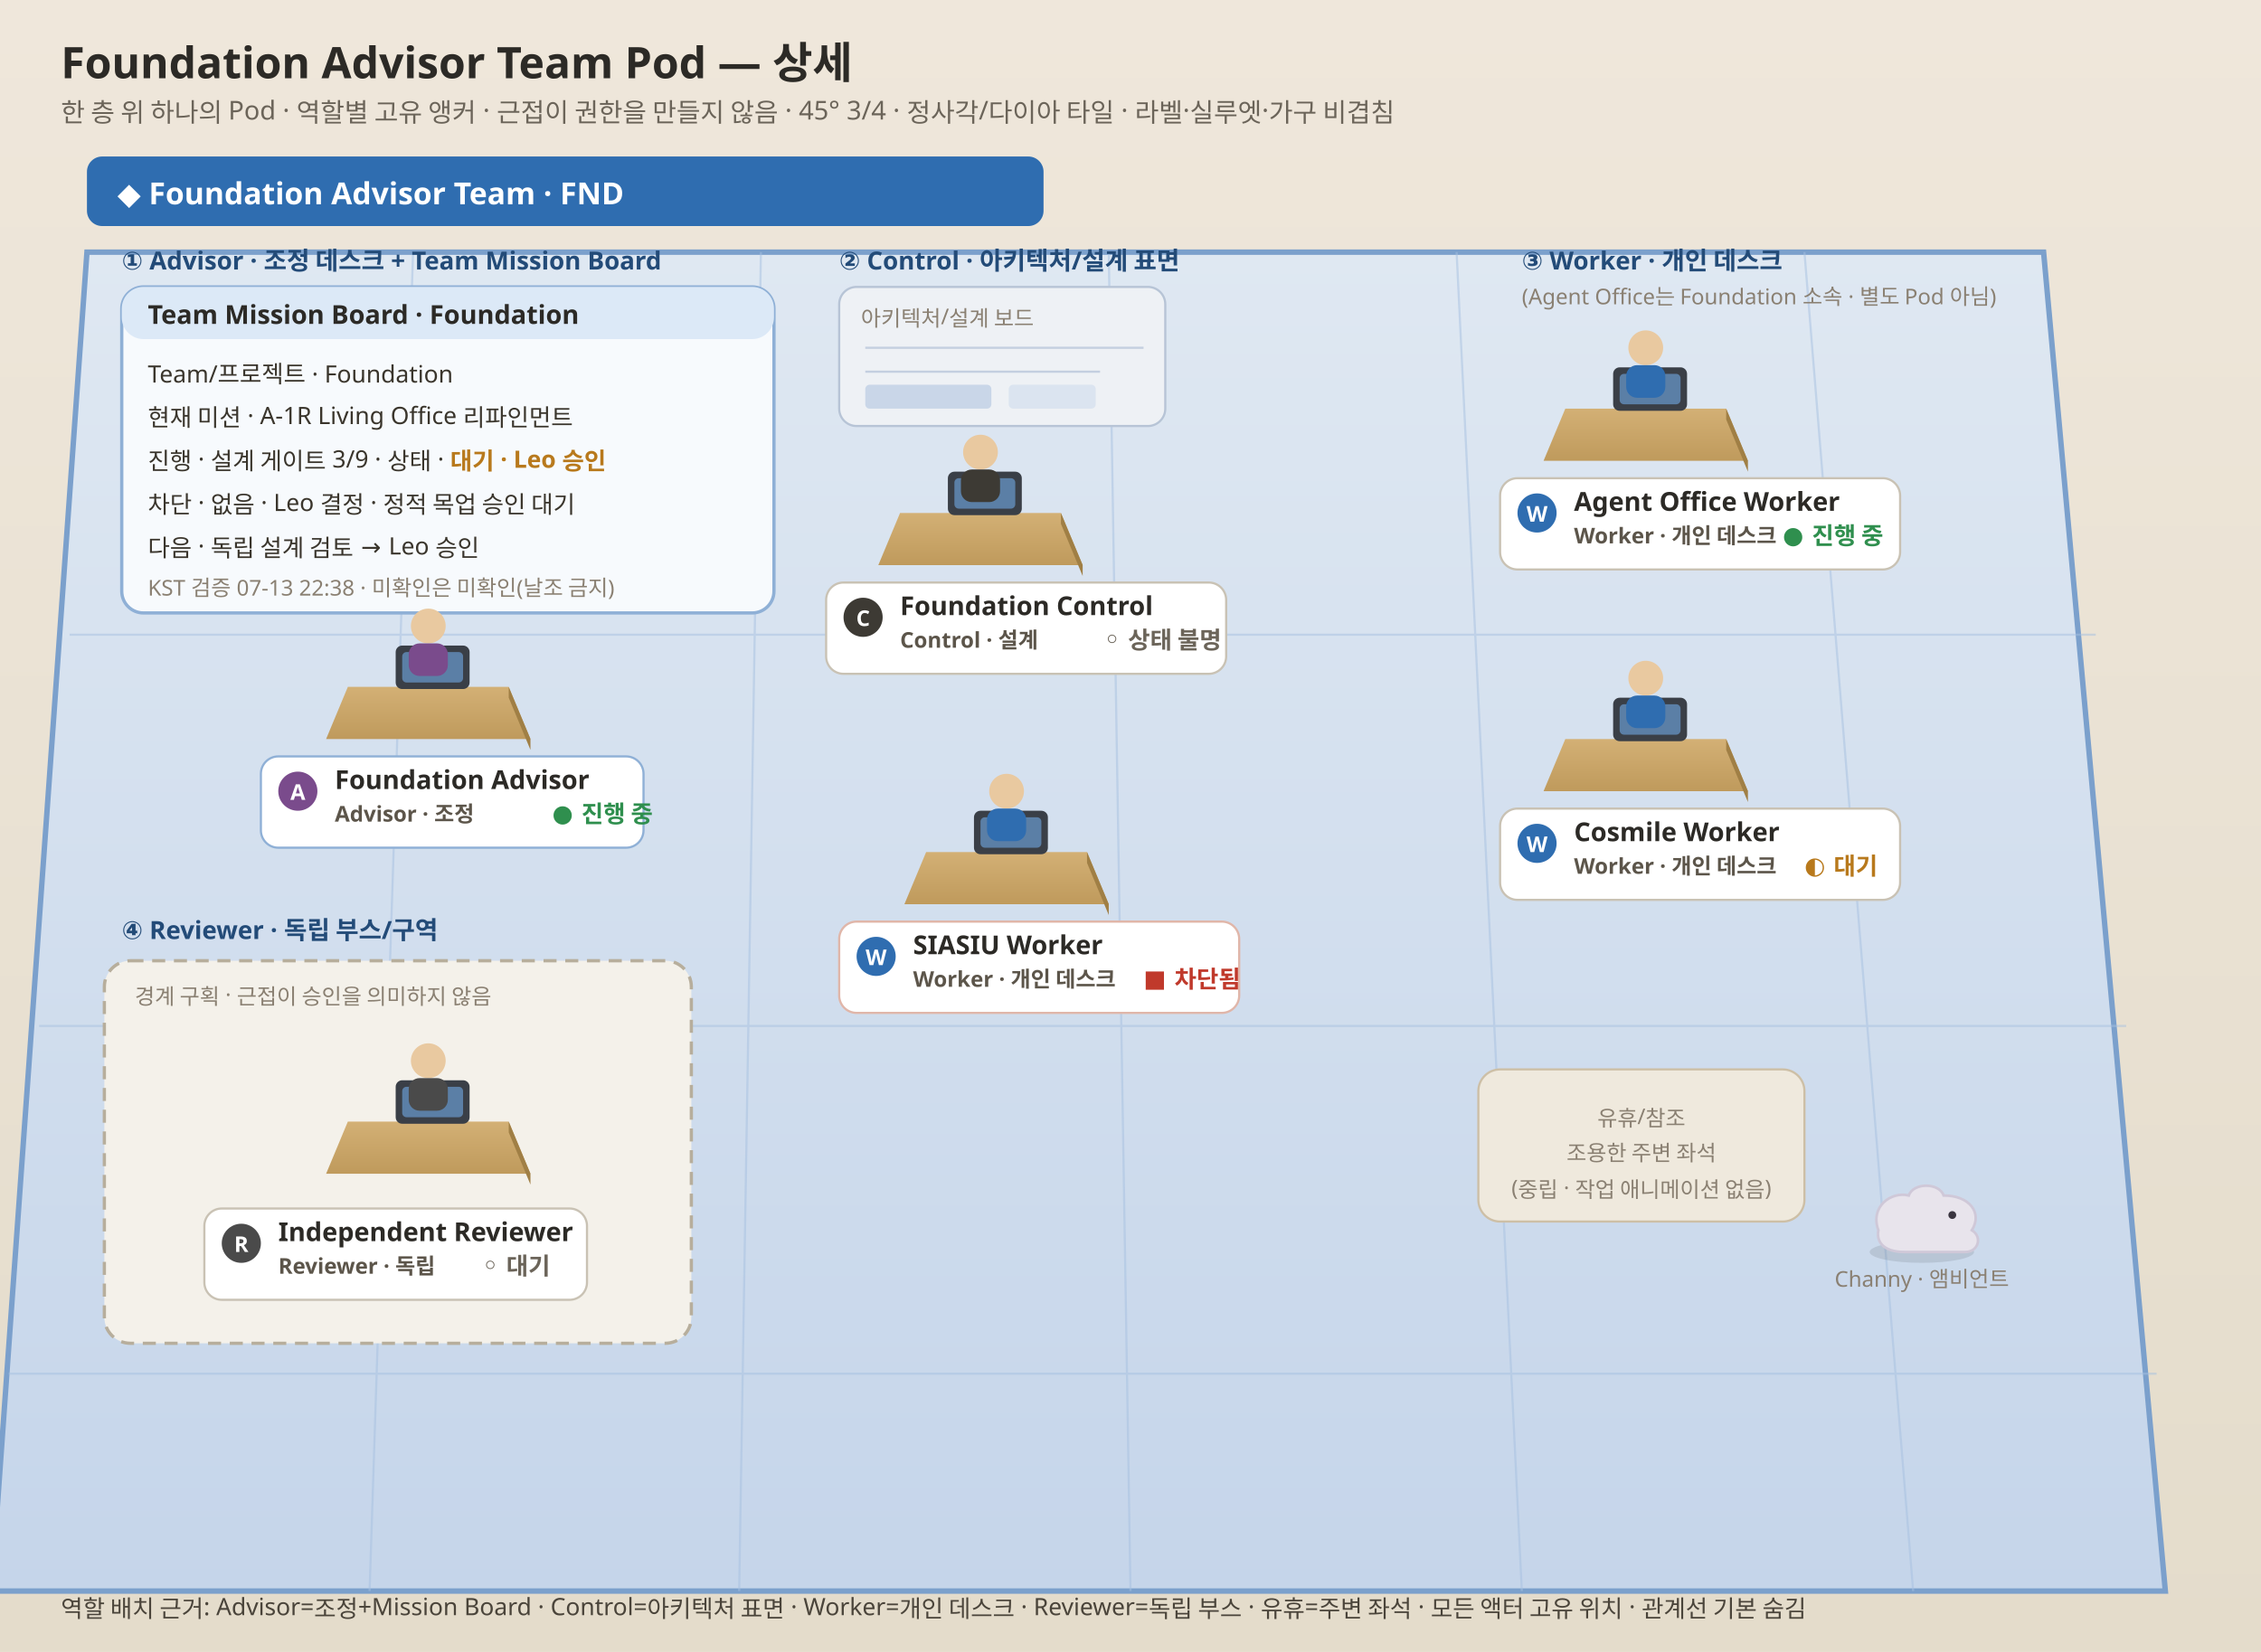
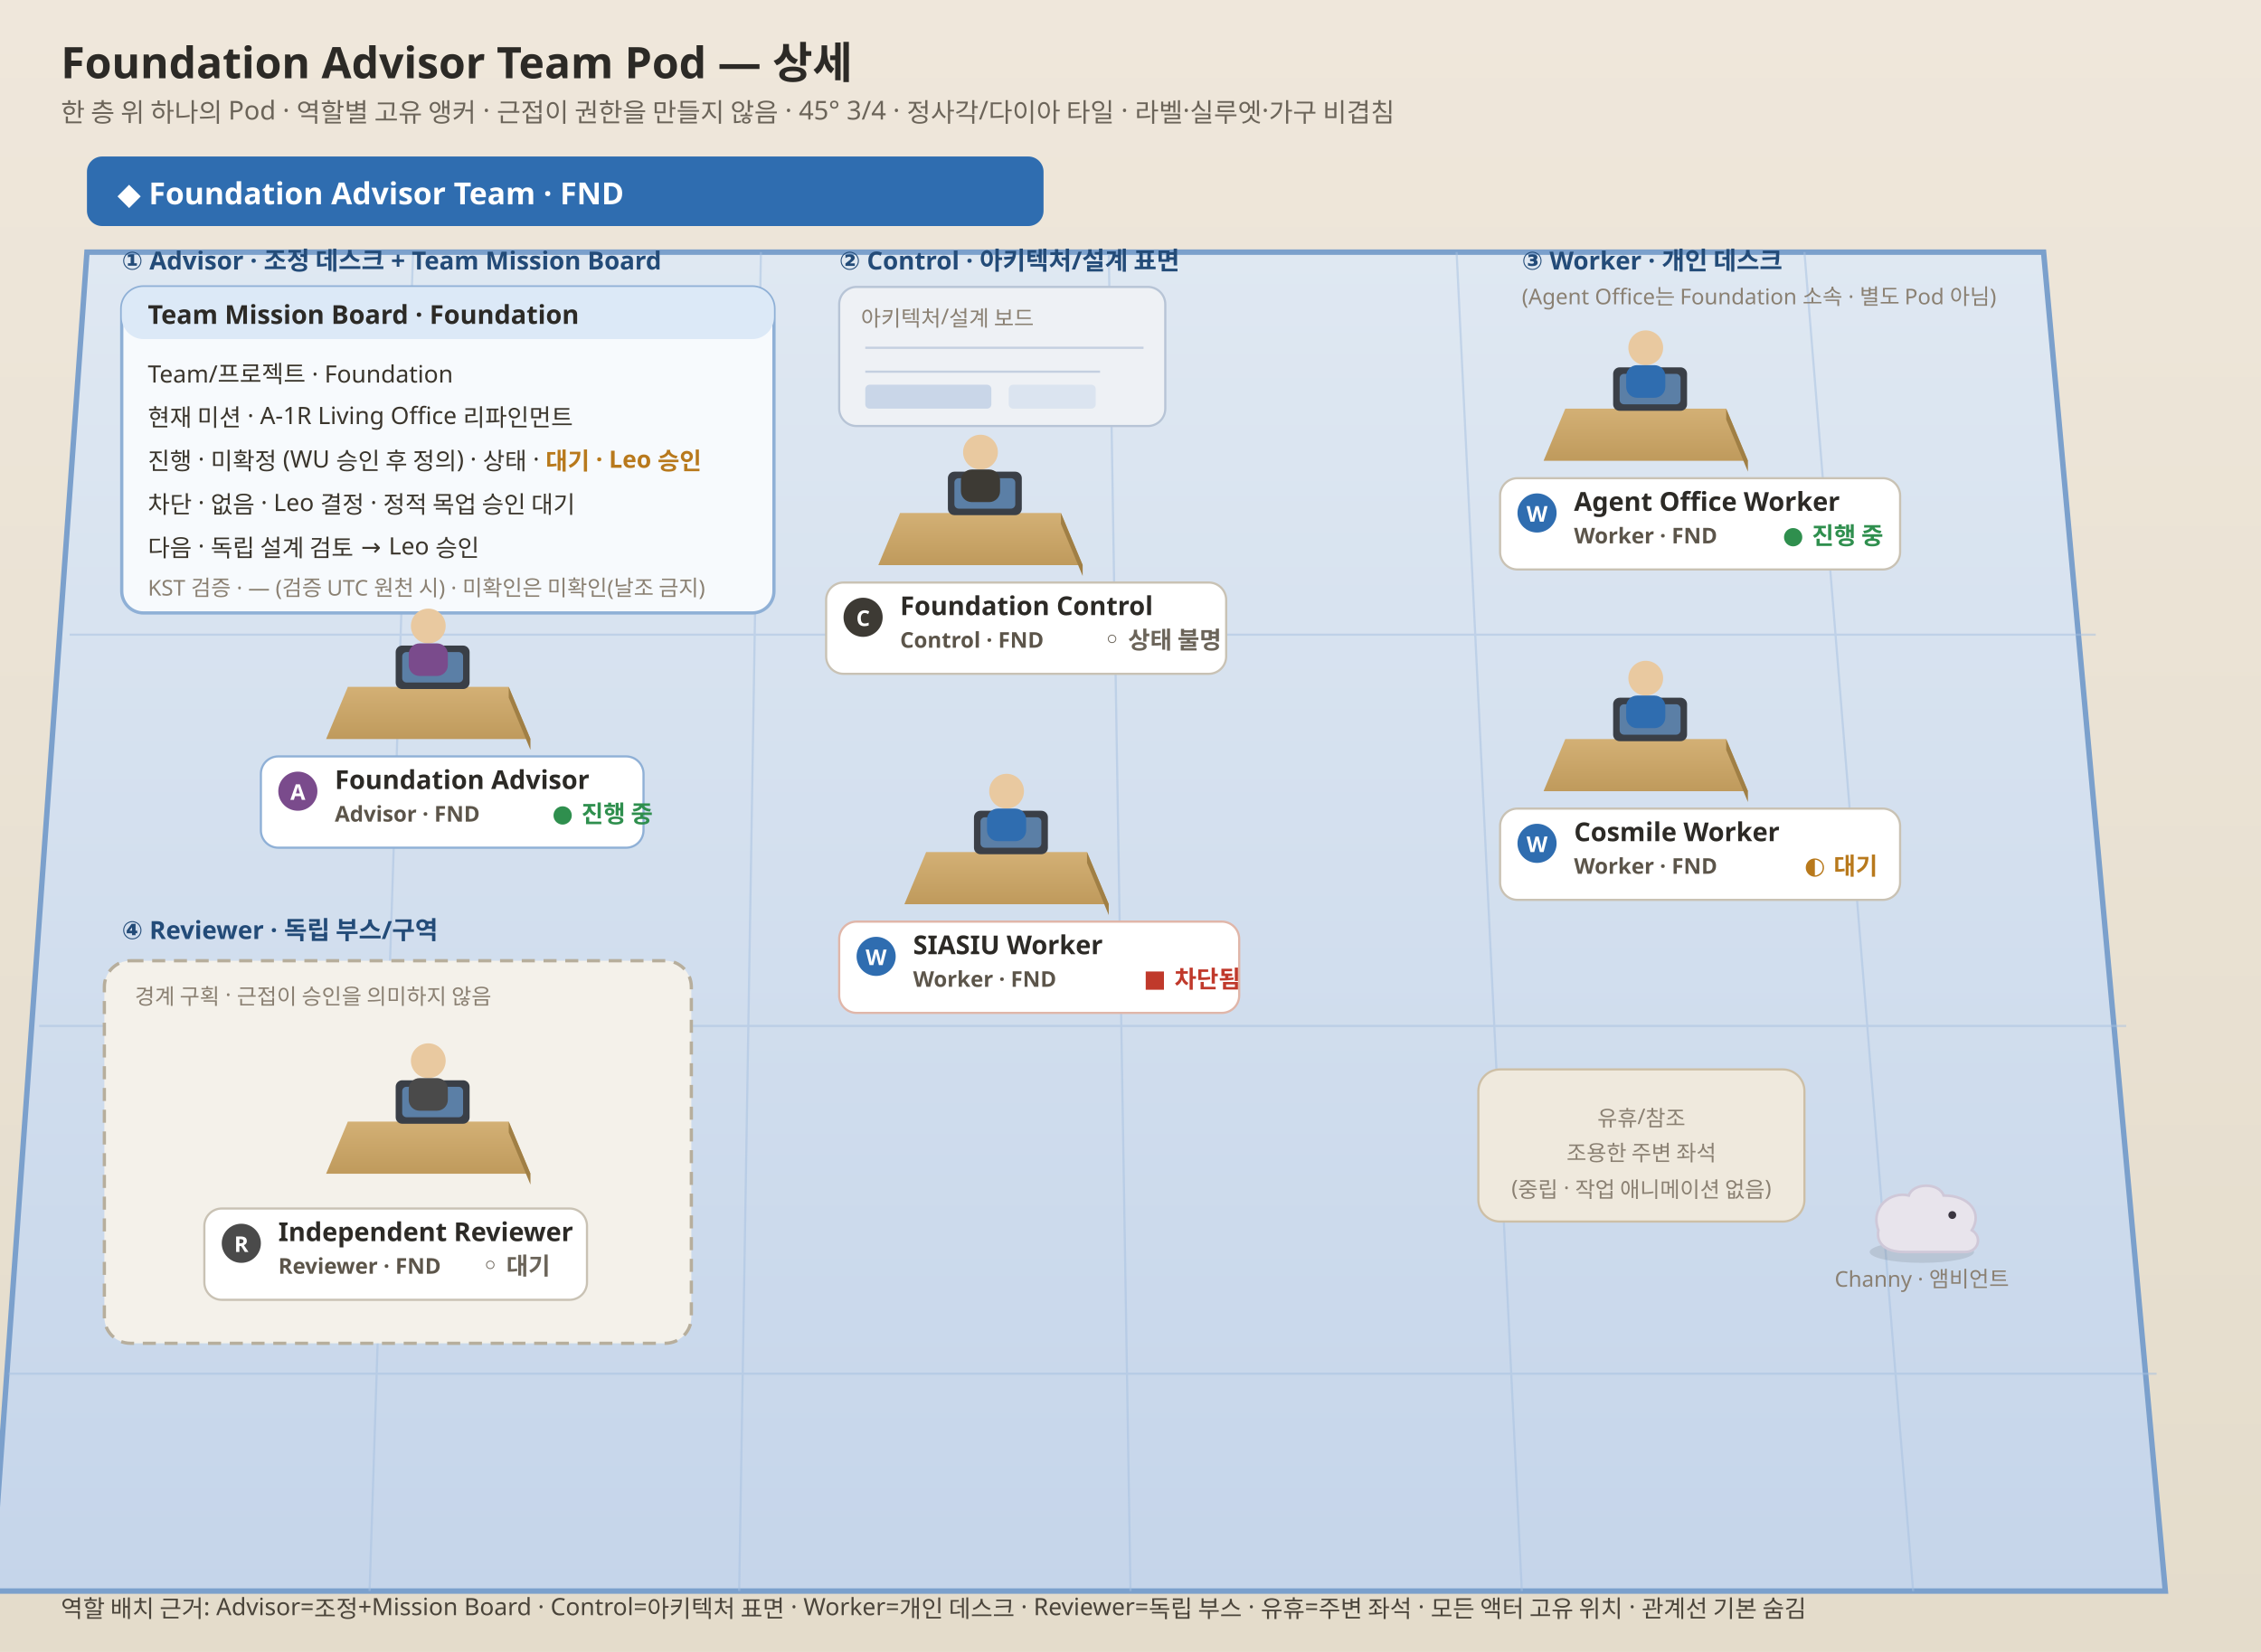
<svg xmlns="http://www.w3.org/2000/svg" width="1040" height="760" viewBox="0 0 1040 760" font-family="'Noto Sans KR','Malgun Gothic',system-ui,sans-serif">
  <defs>
    <linearGradient id="pw" x1="0" y1="0" x2="0" y2="1">
      <stop offset="0" stop-color="#efe7db" />
      <stop offset="1" stop-color="#e4dccb" />
    </linearGradient>
    <linearGradient id="pp" x1="0" y1="0" x2="0" y2="1">
      <stop offset="0" stop-color="#dfe8f2" />
      <stop offset="1" stop-color="#c5d5ea" />
    </linearGradient>
    <linearGradient id="desk" x1="0" y1="0" x2="0" y2="1">
      <stop offset="0" stop-color="#d3b075" />
      <stop offset="1" stop-color="#bf9a5c" />
    </linearGradient>
    <style>
      .h{font-size:20px;font-weight:700;fill:#2c2a26}.sub{font-size:12px;fill:#6b6459}
      .anch{font-size:11.5px;font-weight:700;fill:#234b78}.name{font-size:12px;font-weight:700;fill:#2c2a26}
      .team{font-size:10px;font-weight:600;fill:#5c554a}.state{font-size:11px;font-weight:700}
      .mbh{font-size:12px;font-weight:700;fill:#2c2a26}.mb{font-size:11px;fill:#3a352c}
      .cap{font-size:11px;fill:#4a443a}.tiny{font-size:10px;fill:#8a8072}
    </style>
    <g id="unit">
      <polygon points="0,20 74,20 84,44 -10,44" fill="url(#desk)" />
      <polygon points="74,20 84,44 84,49 74,25" fill="#a07f45" />
      <rect x="22" y="1" width="34" height="20" rx="3" fill="#3a3f47" />
      <rect x="25" y="4" width="28" height="14" rx="2" fill="#5b7fa6" />
    </g>
    <g id="figA">
      <circle cx="0" cy="0" r="8" fill="#e9c9a0" />
      <rect x="-9" y="8" width="18" height="15" rx="5" fill="#7a4b8c" />
    </g>
    <g id="figC">
      <circle cx="0" cy="0" r="8" fill="#e9c9a0" />
      <rect x="-9" y="8" width="18" height="15" rx="5" fill="#3d3a34" />
    </g>
    <g id="figW">
      <circle cx="0" cy="0" r="8" fill="#e9c9a0" />
      <rect x="-9" y="8" width="18" height="15" rx="5" fill="#2f6db0" />
    </g>
    <g id="figR">
      <circle cx="0" cy="0" r="8" fill="#e9c9a0" />
      <rect x="-9" y="8" width="18" height="15" rx="5" fill="#4a4a4a" />
    </g>
  </defs>
  <rect width="1040" height="760" fill="url(#pw)" />
  <text x="28" y="36" class="h">Foundation Advisor Team Pod — 상세</text>
  <text x="28" y="56" class="sub">한 층 위 하나의 Pod · 역할별 고유 앵커 · 근접이 권한을 만들지 않음 · 45° 3/4 · 정사각/다이아 타일 · 라벨·실루엣·가구 비겹침</text>
  <g transform="translate(40,72)">
    <polygon points="0,44 900,44 956,660 -44,660" fill="url(#pp)" stroke="#7ba0cc" stroke-width="2.5" />
    <g stroke="#a6c0e0" stroke-width="1" opacity="0.5">
      <line x1="150" y1="44" x2="130" y2="660" />
      <line x1="310" y1="44" x2="300" y2="660" />
      <line x1="470" y1="44" x2="480" y2="660" />
      <line x1="630" y1="44" x2="660" y2="660" />
      <line x1="790" y1="44" x2="840" y2="660" />
      <line x1="-8" y1="220" x2="924" y2="220" />
      <line x1="-22" y1="400" x2="938" y2="400" />
      <line x1="-36" y1="560" x2="952" y2="560" />
    </g>
    <rect x="0" y="0" width="440" height="32" rx="7" fill="#2f6db0" />
    <text x="14" y="22" font-size="14" font-weight="700" fill="#fff">◆ Foundation Advisor Team · FND</text>
    <g transform="translate(16,52)">
      <text x="0" y="0" class="anch">① Advisor · 조정 데스크 + Team Mission Board</text>
      <rect x="0" y="8" width="300" height="150" rx="10" fill="#f7fafd" stroke="#8fb0d6" stroke-width="1.5" />
      <rect x="0" y="8" width="300" height="24" rx="10" fill="#dce9f7" />
      <text x="12" y="25" class="mbh">Team Mission Board · Foundation</text>
      <text x="12" y="52" class="mb">Team/프로젝트 · Foundation</text>
      <text x="12" y="72" class="mb">현재 미션 · A-1R Living Office 리파인먼트</text>
-       <text x="12" y="92" class="mb">진행 · 설계 게이트 3/9 · 상태 · <tspan fill="#b8791c" font-weight="700">대기 · Leo 승인</tspan>
+       <text x="12" y="92" class="mb">진행 · 미확정 (WU 승인 후 정의) · 상태 · <tspan fill="#b8791c" font-weight="700">대기 · Leo 승인</tspan>
      </text>
      <text x="12" y="112" class="mb">차단 · 없음 · Leo 결정 · 정적 목업 승인 대기</text>
      <text x="12" y="132" class="mb">다음 · 독립 설계 검토 → Leo 승인</text>
-       <text x="12" y="150" class="tiny">KST 검증 07-13 22:38 · 미확인은 미확인(날조 금지)</text>
+       <text x="12" y="150" class="tiny">KST 검증 · — (검증 UTC 원천 시) · 미확인은 미확인(날조 금지)</text>
    </g>
    <g transform="translate(120,224)">
      <use href="#unit" />
      <use href="#figA" x="37" y="-8" />
      <g transform="translate(-40,52)">
        <rect width="176" height="42" rx="8" fill="#fff" stroke="#8fb0d6" />
        <circle cx="17" cy="16" r="9" fill="#7a4b8c" />
        <text x="17" y="20" text-anchor="middle" fill="#fff" font-size="10" font-weight="700">A</text>
        <text x="34" y="15" class="name">Foundation Advisor</text>
-         <text x="34" y="30" class="team">Advisor · 조정</text>
+         <text x="34" y="30" class="team">Advisor · FND</text>
        <text x="134" y="30" class="state" fill="#2f8f4e">● 진행 중</text>
      </g>
    </g>
    <g transform="translate(8,360)">
      <text x="8" y="0" class="anch">④ Reviewer · 독립 부스/구역</text>
      <rect x="0" y="10" width="270" height="176" rx="12" fill="#f4f1ea" stroke="#b7ae9c" stroke-dasharray="6 4" stroke-width="1.5" />
      <text x="14" y="30" class="tiny">경계 구획 · 근접이 승인을 의미하지 않음</text>
      <g transform="translate(112,64)">
        <use href="#unit" />
        <use href="#figR" x="37" y="-8" />
      </g>
      <g transform="translate(46,124)">
        <rect width="176" height="42" rx="8" fill="#fff" stroke="#c9c2b4" />
        <circle cx="17" cy="16" r="9" fill="#4a4a4a" />
        <text x="17" y="20" text-anchor="middle" fill="#fff" font-size="10" font-weight="700">R</text>
        <text x="34" y="15" class="name">Independent Reviewer</text>
-         <text x="34" y="30" class="team">Reviewer · 독립</text>
+         <text x="34" y="30" class="team">Reviewer · FND</text>
        <text x="128" y="30" class="state" fill="#6b6459">◦ 대기</text>
      </g>
    </g>
    <g transform="translate(346,52)">
      <text x="0" y="0" class="anch">② Control · 아키텍처/설계 표면</text>
      <rect x="0" y="8" width="150" height="64" rx="8" fill="#eef1f5" stroke="#b7c4d6" />
      <text x="10" y="26" class="tiny">아키텍처/설계 보드</text>
      <line x1="12" y1="36" x2="140" y2="36" stroke="#c4cfe0" />
      <line x1="12" y1="47" x2="120" y2="47" stroke="#c4cfe0" />
      <rect x="12" y="53" width="58" height="11" rx="2" fill="#c9d6e8" />
      <rect x="78" y="53" width="40" height="11" rx="2" fill="#dbe4f0" />
      <g transform="translate(28,92)">
        <use href="#unit" />
        <use href="#figC" x="37" y="-8" />
      </g>
      <g transform="translate(-6,144)">
        <rect width="184" height="42" rx="8" fill="#fff" stroke="#c9c2b4" />
        <circle cx="17" cy="16" r="9" fill="#3d3a34" />
        <text x="17" y="20" text-anchor="middle" fill="#fff" font-size="10" font-weight="700">C</text>
        <text x="34" y="15" class="name">Foundation Control</text>
-         <text x="34" y="30" class="team">Control · 설계</text>
+         <text x="34" y="30" class="team">Control · FND</text>
        <text x="128" y="30" class="state" fill="#6b6459">◦ 상태 불명</text>
      </g>
    </g>
    <g transform="translate(346,300)">
      <use href="#unit" transform="translate(40,0)" />
      <use href="#figW" x="77" y="-8" />
      <g transform="translate(0,52)">
        <rect width="184" height="42" rx="8" fill="#fff" stroke="#e0b6a9" />
        <circle cx="17" cy="16" r="9" fill="#2f6db0" />
        <text x="17" y="20" text-anchor="middle" fill="#fff" font-size="10" font-weight="700">W</text>
        <text x="34" y="15" class="name">SIASIU Worker</text>
-         <text x="34" y="30" class="team">Worker · 개인 데스크</text>
+         <text x="34" y="30" class="team">Worker · FND</text>
        <text x="140" y="30" class="state" fill="#c0392b">■ 차단됨</text>
      </g>
    </g>
    <g transform="translate(660,52)">
      <text x="0" y="0" class="anch">③ Worker · 개인 데스크</text>
      <text x="0" y="16" class="tiny">(Agent Office는 Foundation 소속 · 별도 Pod 아님)</text>
    </g>
    <g transform="translate(680,96)">
      <use href="#unit" />
      <use href="#figW" x="37" y="-8" />
      <g transform="translate(-30,52)">
        <rect width="184" height="42" rx="8" fill="#fff" stroke="#c9c2b4" />
        <circle cx="17" cy="16" r="9" fill="#2f6db0" />
        <text x="17" y="20" text-anchor="middle" fill="#fff" font-size="10" font-weight="700">W</text>
        <text x="34" y="15" class="name">Agent Office Worker</text>
-         <text x="34" y="30" class="team">Worker · 개인 데스크</text>
+         <text x="34" y="30" class="team">Worker · FND</text>
        <text x="130" y="30" class="state" fill="#2f8f4e">● 진행 중</text>
      </g>
    </g>
    <g transform="translate(680,248)">
      <use href="#unit" />
      <use href="#figW" x="37" y="-8" />
      <g transform="translate(-30,52)">
        <rect width="184" height="42" rx="8" fill="#fff" stroke="#c9c2b4" />
        <circle cx="17" cy="16" r="9" fill="#2f6db0" />
        <text x="17" y="20" text-anchor="middle" fill="#fff" font-size="10" font-weight="700">W</text>
        <text x="34" y="15" class="name">Cosmile Worker</text>
-         <text x="34" y="30" class="team">Worker · 개인 데스크</text>
+         <text x="34" y="30" class="team">Worker · FND</text>
        <text x="140" y="30" class="state" fill="#b8791c">◐ 대기</text>
      </g>
    </g>
    <g transform="translate(640,420)">
      <rect x="0" y="0" width="150" height="70" rx="10" fill="#efe9dd" stroke="#cdbfa6" />
      <text x="75" y="26" text-anchor="middle" class="tiny">유휴/참조</text>
      <text x="75" y="42" text-anchor="middle" class="tiny">조용한 주변 좌석</text>
      <text x="75" y="58" text-anchor="middle" class="tiny">(중립 · 작업 애니메이션 없음)</text>
    </g>
    <g transform="translate(820,470)">
      <ellipse cx="24" cy="34" rx="24" ry="5" fill="#000" opacity="0.10" />
      <path d="M4 24 C0 13 10 6 18 8 C 20 2 32 2 34 8 C 46 8 52 16 47 24 C 52 27 50 34 44 34 L 16 34 C 6 34 3 29 4 24Z" fill="#e8e4ec" stroke="#cfc8d8" stroke-width="1.2" />
      <circle cx="38" cy="17" r="1.8" fill="#3a3540" />
      <text x="24" y="50" text-anchor="middle" class="tiny">Channy · 앰비언트</text>
    </g>
  </g>
  <text x="28" y="744" class="cap">역할 배치 근거: Advisor=조정+Mission Board · Control=아키텍처 표면 · Worker=개인 데스크 · Reviewer=독립 부스 · 유휴=주변 좌석 · 모든 액터 고유 위치 · 관계선 기본 숨김</text>
</svg>
